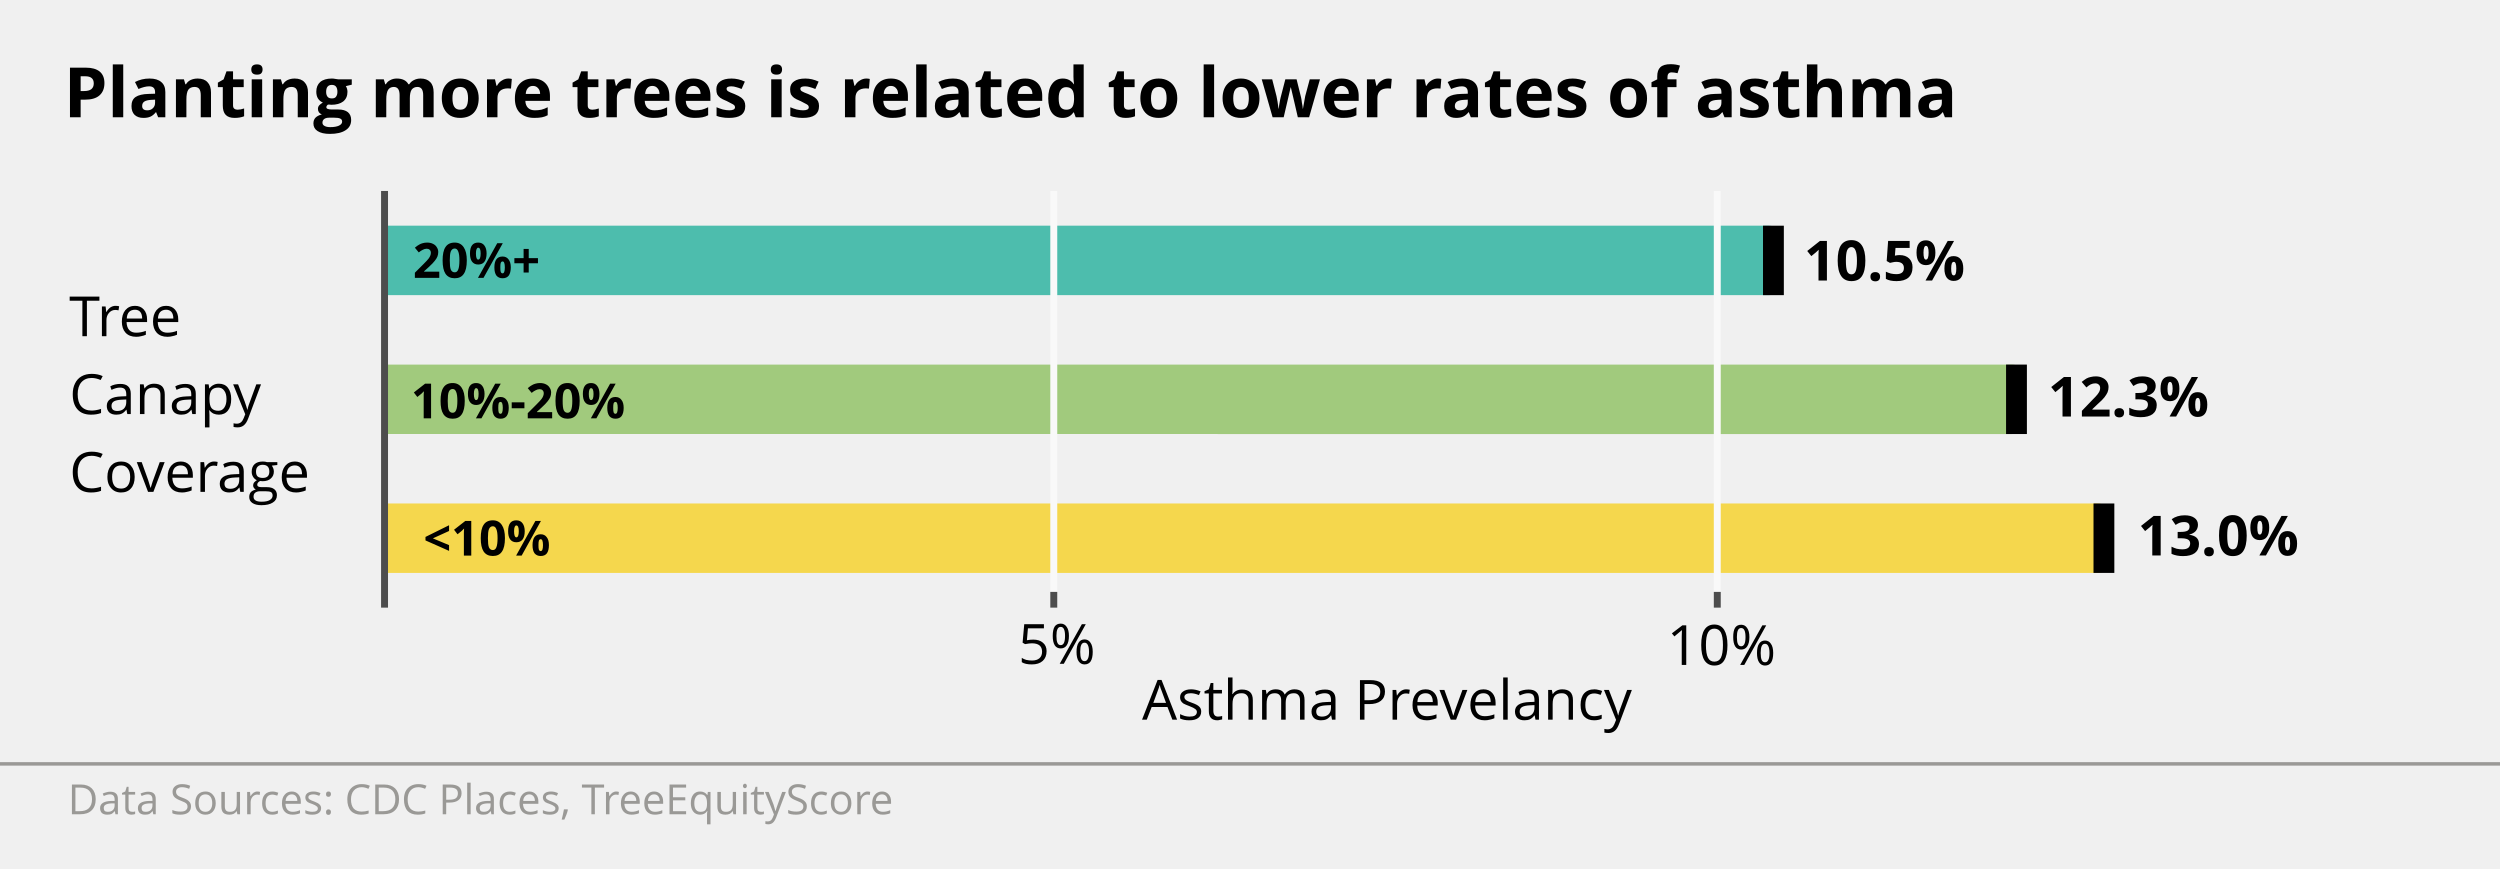
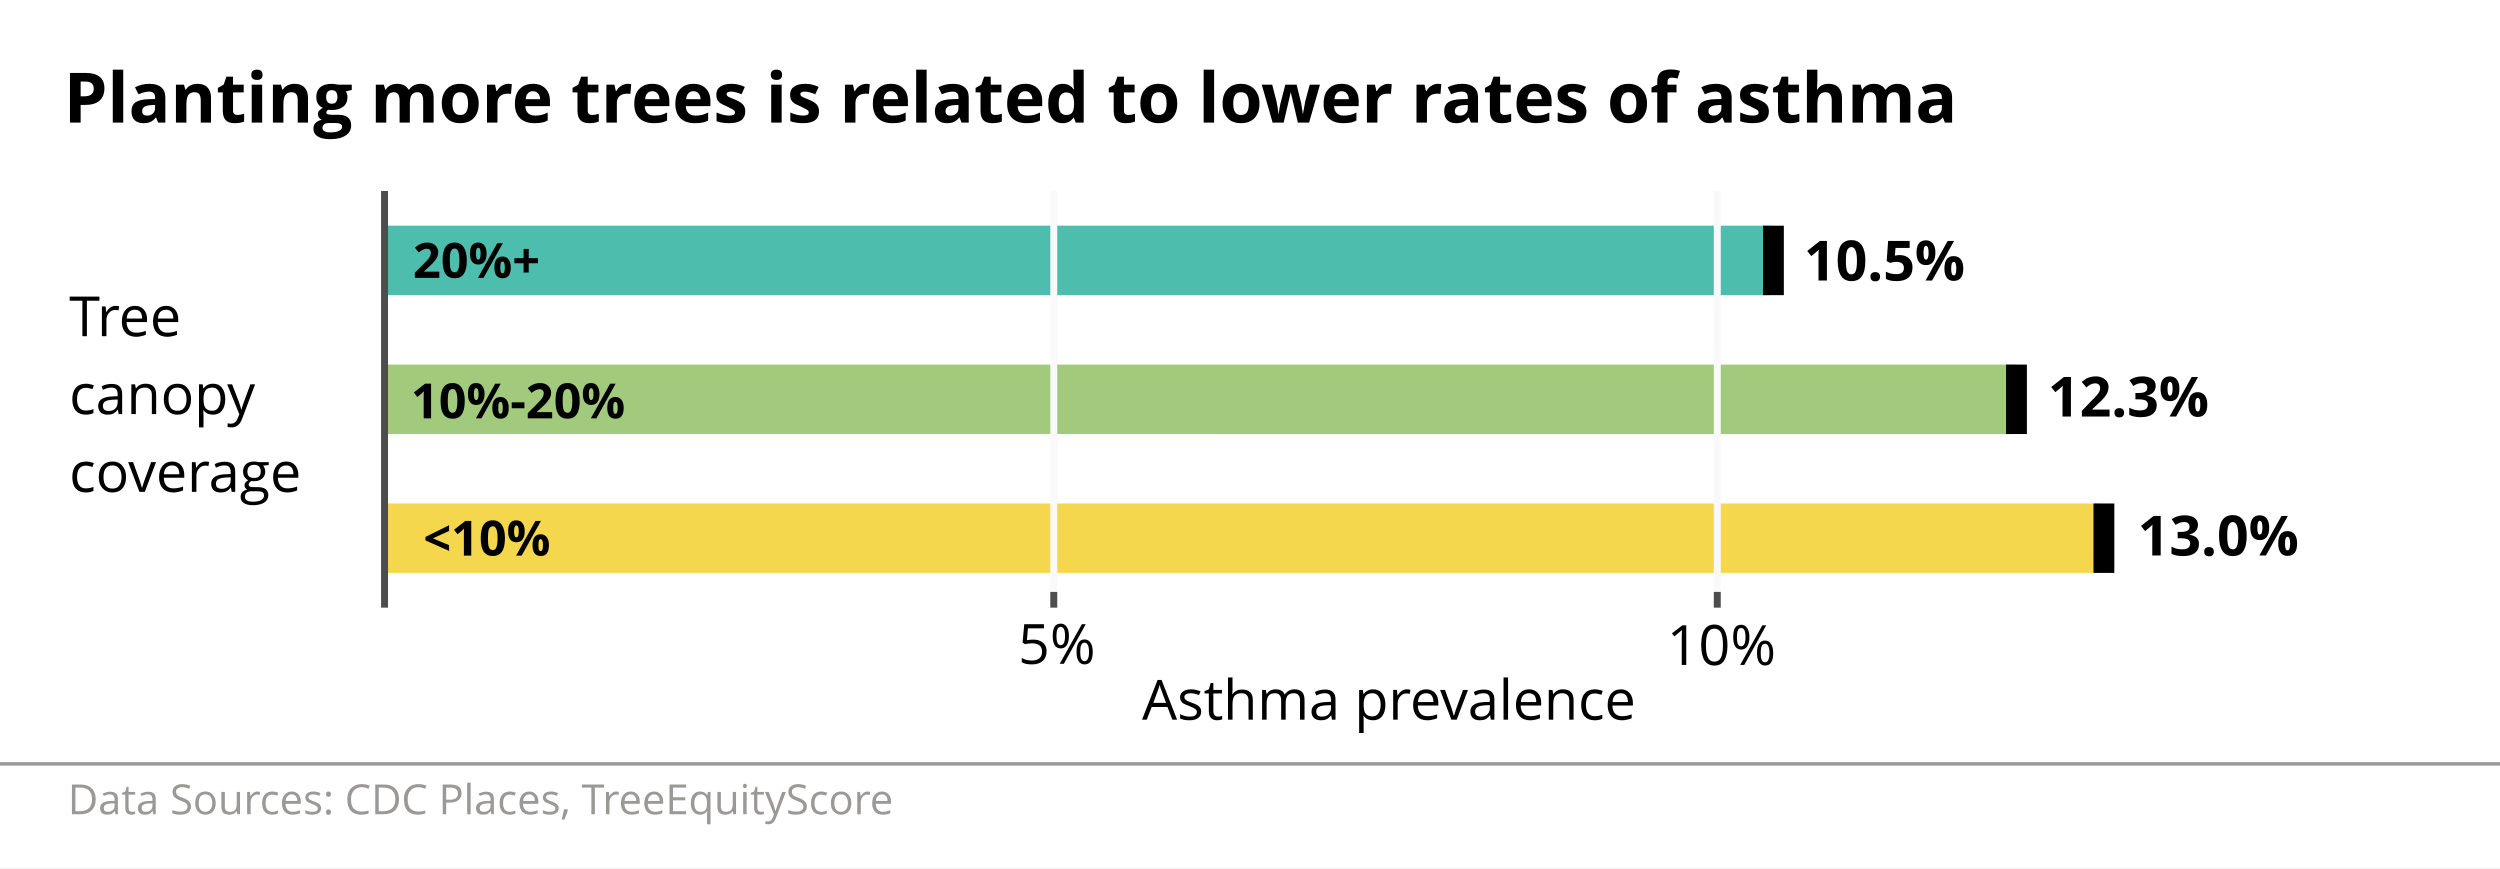
<svg xmlns="http://www.w3.org/2000/svg" width="720" height="250" viewBox="0 0 190.5 66.146" version="1.1" id="svg1" xml:space="preserve">
  <defs id="defs1" />
  <g id="layer1" style="display:inline">
+     <rect style="fill:#ffffff;fill-rule:evenodd;stroke-width:2;stroke-linecap:square" id="rect1" width="190.5" height="66.146" x="0" y="0" />
    <text xml:space="preserve" style="font-size:4.233px;line-height:1;font-family:Ubuntu;-inkscape-font-specification:Ubuntu;display:inline;fill:#000000;fill-opacity:1;stroke:none;stroke-width:0.265;stroke-linecap:square;stroke-miterlimit:10" x="77.58" y="50.583" id="text13-37-3-2-1-8">
      <tspan style="font-style:normal;font-variant:normal;font-weight:normal;font-stretch:normal;font-size:4.233px;line-height:1;font-family:'Open Sans';-inkscape-font-specification:'Open Sans, Normal';font-variant-ligatures:normal;font-variant-caps:normal;font-variant-numeric:normal;font-variant-east-asian:normal;fill:#000000;fill-opacity:1;stroke-width:0.265" x="77.58" y="50.583" id="tspan15-6-0-1-9-2">5%</tspan>
    </text>
    <text xml:space="preserve" style="font-size:4.233px;line-height:1;font-family:Ubuntu;-inkscape-font-specification:Ubuntu;display:inline;fill:#000000;fill-opacity:1;stroke:none;stroke-width:0.265;stroke-linecap:square;stroke-miterlimit:10" x="127.007" y="50.669" id="text13-37-3-2-1-4">
      <tspan style="font-style:normal;font-variant:normal;font-weight:normal;font-stretch:normal;font-size:4.233px;line-height:1;font-family:'Open Sans';-inkscape-font-specification:'Open Sans, Normal';font-variant-ligatures:normal;font-variant-caps:normal;font-variant-numeric:normal;font-variant-east-asian:normal;fill:#000000;fill-opacity:1;stroke-width:0.265" x="127.007" y="50.669" id="tspan15-6-0-1-9-6">10%</tspan>
    </text>
    <path stroke="#333333" stroke-width="0.172" stroke-linecap="butt" d="M 190.546,58.208 H 0.132" fill-rule="nonzero" id="path2-8-9-7" style="display:inline;fill:#9a9996;stroke:#9a9996;stroke-width:0.265;stroke-linecap:square;stroke-miterlimit:10;stroke-dasharray:none;fill-opacity:1;stroke-opacity:1" />
    <text xml:space="preserve" style="font-size:3.175px;line-height:1;font-family:Ubuntu;-inkscape-font-specification:Ubuntu;display:inline;fill:#666666;stroke:none;stroke-width:0.265;stroke-linecap:square;stroke-miterlimit:10" x="5.169" y="62.047" id="text13-1-9-2">
      <tspan style="font-style:normal;font-variant:normal;font-weight:normal;font-stretch:normal;font-size:3.175px;line-height:1;font-family:'Open Sans';-inkscape-font-specification:'Open Sans, Normal';font-variant-ligatures:normal;font-variant-caps:normal;font-variant-numeric:normal;font-variant-east-asian:normal;fill:#9a9996;stroke-width:0.265" x="5.169" y="62.047" id="tspan14-2-7-6">Data Sources: CDC Places, TreeEquityScore</tspan>
-     </text>
-     <text xml:space="preserve" style="font-size:5.292px;line-height:1;font-family:Ubuntu;-inkscape-font-specification:Ubuntu;display:inline;fill:#000000;fill-opacity:1;stroke:none;stroke-width:0.265;stroke-linecap:square;stroke-miterlimit:10" x="4.864" y="8.936" id="text13-1-1-1">
-       <tspan style="font-style:normal;font-variant:normal;font-weight:bold;font-stretch:normal;font-size:5.292px;line-height:1;font-family:'Open Sans';-inkscape-font-specification:'Open Sans, Bold';font-variant-ligatures:normal;font-variant-caps:normal;font-variant-numeric:normal;font-variant-east-asian:normal;fill:#000000;fill-opacity:1;stroke-width:0.265" x="4.864" y="8.936" id="tspan14-2-1-9">Planting more trees is related to lower rates of asthma</tspan>
    </text>
    <path stroke="#000000" stroke-width="0.832" stroke-linecap="butt" stroke-opacity="0" clip-path="url(#id_0)" d="M 29.52,42.929 V 36.976 H 159.842 c 0.481,0 0.872,0.355 0.872,0.794 v 4.366 c 0,0.438 -0.39,0.794 -0.872,0.794 z" fill-rule="nonzero" id="path7-2" style="display:inline;fill:none;stroke-miterlimit:10" />
    <path fill="#4f81bd" clip-path="url(#id_0)" d="M 29.52,43.656 V 38.365 H 159.842 c 0.481,0 0.872,0.316 0.872,0.706 v 3.881 c 0,0.39 -0.39,0.706 -0.872,0.706 z" fill-rule="nonzero" id="path8-9" style="display:inline;fill:#f5d74d;fill-opacity:1;stroke:none;stroke-width:0.392;stroke-linecap:square;stroke-miterlimit:10" />
    <path stroke="#000000" stroke-width="0.832" stroke-linecap="butt" stroke-opacity="0" clip-path="url(#id_0)" d="M 29.52,33.404 V 27.451 H 153.304 c 0.481,0 0.872,0.355 0.872,0.794 v 4.366 c 0,0.438 -0.39,0.794 -0.872,0.794 z" fill-rule="nonzero" id="path9-1" style="display:inline;fill:none;stroke-miterlimit:10" />
    <path fill="#4f81bd" clip-path="url(#id_0)" d="M 29.52,33.073 V 27.781 H 153.304 c 0.481,0 0.872,0.316 0.872,0.706 v 3.881 c 0,0.39 -0.39,0.706 -0.872,0.706 z" fill-rule="nonzero" id="path10-2" style="display:inline;fill:#a1ca7d;fill-opacity:1;stroke:none;stroke-width:0.392;stroke-linecap:square;stroke-miterlimit:10" />
    <path stroke="#000000" stroke-width="0.832" stroke-linecap="butt" stroke-opacity="0" clip-path="url(#id_0)" d="M 29.52,24.276 V 18.322 H 134.998 c 0.481,0 0.872,0.355 0.872,0.794 v 4.366 c 0,0.438 -0.39,0.794 -0.872,0.794 z" fill-rule="nonzero" id="path11-7" style="display:inline;fill:none;stroke-miterlimit:10" />
    <path fill="#4f81bd" clip-path="url(#id_0)" d="M 29.302,22.49 V 17.198 H 134.78 c 0.481,0 0.872,0.316 0.872,0.706 v 3.881 c 0,0.39 -0.39,0.706 -0.872,0.706 z" fill-rule="nonzero" id="path12-0" style="display:inline;fill:#4dbdad;fill-opacity:1;stroke:none;stroke-width:0.392;stroke-linecap:square;stroke-miterlimit:10" />
    <path style="display:inline;fill:#000000;stroke:#000000;stroke-width:1.587;stroke-linecap:butt;stroke-linejoin:miter;stroke-miterlimit:10;stroke-dasharray:none;stroke-opacity:1" d="M 135.135,22.49 V 17.198" id="path13-9" />
    <path style="display:inline;fill:#000000;stroke:#000000;stroke-width:1.587;stroke-linecap:butt;stroke-linejoin:miter;stroke-miterlimit:10;stroke-dasharray:none;stroke-opacity:1" d="M 153.656,33.073 V 27.781" id="path13-9-3" />
    <path style="display:inline;fill:#000000;stroke:#000000;stroke-width:1.587;stroke-linecap:butt;stroke-linejoin:miter;stroke-miterlimit:10;stroke-dasharray:none;stroke-opacity:1" d="M 160.319,43.656 V 38.365" id="path13-9-2" />
    <path stroke="#cccccc" stroke-width="0.416" stroke-linecap="butt" d="M 80.298,14.552 V 46.302" fill-rule="nonzero" id="path3-0" style="display:inline;fill:#666666;stroke:#f9f9f9;stroke-width:0.529;stroke-miterlimit:10;stroke-dasharray:none" />
    <path stroke="#cccccc" stroke-width="0.416" stroke-linecap="butt" d="M 130.857,14.552 V 46.302" fill-rule="nonzero" id="path4-6" style="display:inline;fill:#666666;stroke:#f9f9f9;stroke-width:0.529;stroke-miterlimit:10;stroke-dasharray:none" />
    <path stroke="#333333" stroke-width="0.416" stroke-linecap="butt" d="m 80.298,45.367 v 0.671" fill-rule="nonzero" id="path2-3-6" style="display:inline;fill:none;stroke:#4d4d4d;stroke-width:0.529;stroke-linecap:square;stroke-miterlimit:10;stroke-dasharray:none" />
    <path stroke="#333333" stroke-width="0.416" stroke-linecap="butt" d="m 130.857,45.367 v 0.671" fill-rule="nonzero" id="path2-3-3-1" style="display:inline;fill:none;stroke:#4d4d4d;stroke-width:0.529;stroke-linecap:square;stroke-miterlimit:10;stroke-dasharray:none" />
    <path stroke="#333333" stroke-width="0.416" stroke-linecap="butt" d="M 29.302,14.552 V 46.302" fill-rule="nonzero" id="path2-87" style="display:inline;fill:none;stroke:#4d4d4d;stroke-width:0.529;stroke-miterlimit:10;stroke-dasharray:none" />
    <text xml:space="preserve" style="font-size:4.233px;line-height:1.2;font-family:sans-serif;-inkscape-font-specification:'sans-serif, Normal';stroke-width:0.265" x="137.461" y="21.375" id="text4">
      <tspan id="tspan4" style="font-style:normal;font-variant:normal;font-weight:bold;font-stretch:normal;font-size:4.233px;font-family:'Open Sans';-inkscape-font-specification:'Open Sans, Bold';font-variant-ligatures:normal;font-variant-caps:normal;font-variant-numeric:normal;font-variant-east-asian:normal;stroke-width:0.265" x="137.461" y="21.375">10.5%</tspan>
    </text>
    <text xml:space="preserve" style="font-size:4.233px;line-height:1.2;font-family:sans-serif;-inkscape-font-specification:'sans-serif, Normal';display:inline;stroke-width:0.265" x="156.056" y="31.744" id="text4-9">
      <tspan id="tspan4-1" style="font-style:normal;font-variant:normal;font-weight:bold;font-stretch:normal;font-size:4.233px;font-family:'Open Sans';-inkscape-font-specification:'Open Sans, Bold';font-variant-ligatures:normal;font-variant-caps:normal;font-variant-numeric:normal;font-variant-east-asian:normal;stroke-width:0.265" x="156.056" y="31.744">12.3%</tspan>
    </text>
    <text xml:space="preserve" style="font-size:4.233px;line-height:1.2;font-family:sans-serif;-inkscape-font-specification:'sans-serif, Normal';display:inline;stroke-width:0.265" x="162.896" y="42.329" id="text4-1">
      <tspan id="tspan4-5" style="font-style:normal;font-variant:normal;font-weight:bold;font-stretch:normal;font-size:4.233px;font-family:'Open Sans';-inkscape-font-specification:'Open Sans, Bold';font-variant-ligatures:normal;font-variant-caps:normal;font-variant-numeric:normal;font-variant-east-asian:normal;stroke-width:0.265" x="162.896" y="42.329">13.0%</tspan>
    </text>
    <text xml:space="preserve" style="font-size:4.233px;line-height:1.2;font-family:sans-serif;-inkscape-font-specification:'sans-serif, Normal';display:inline;stroke-width:0.265" x="87.025" y="54.841" id="text4-1-7">
-       <tspan id="tspan4-5-3" style="font-style:normal;font-variant:normal;font-weight:normal;font-stretch:normal;font-size:4.233px;font-family:'Open Sans';-inkscape-font-specification:'Open Sans';font-variant-ligatures:normal;font-variant-caps:normal;font-variant-numeric:normal;font-variant-east-asian:normal;stroke-width:0.265" x="87.025" y="54.841">Asthma Prevelancy</tspan>
+       <tspan id="tspan4-5-3" style="font-style:normal;font-variant:normal;font-weight:normal;font-stretch:normal;font-size:4.233px;font-family:'Open Sans';-inkscape-font-specification:'Open Sans';font-variant-ligatures:normal;font-variant-caps:normal;font-variant-numeric:normal;font-variant-east-asian:normal;stroke-width:0.265" x="87.025" y="54.841">Asthma prevalence</tspan>
    </text>
    <text xml:space="preserve" style="font-size:4.233px;line-height:1.4;font-family:sans-serif;-inkscape-font-specification:'sans-serif, Normal';display:inline;stroke-width:0.265" x="5.279" y="25.619" id="text4-1-7-3">
      <tspan id="tspan4-5-3-9" style="font-style:normal;font-variant:normal;font-weight:normal;font-stretch:normal;font-size:4.233px;line-height:1.4;font-family:'Open Sans';-inkscape-font-specification:'Open Sans';font-variant-ligatures:normal;font-variant-caps:normal;font-variant-numeric:normal;font-variant-east-asian:normal;stroke-width:0.265" x="5.279" y="25.619">Tree</tspan>
-       <tspan style="font-style:normal;font-variant:normal;font-weight:normal;font-stretch:normal;font-size:4.233px;line-height:1.4;font-family:'Open Sans';-inkscape-font-specification:'Open Sans';font-variant-ligatures:normal;font-variant-caps:normal;font-variant-numeric:normal;font-variant-east-asian:normal;stroke-width:0.265" x="5.279" y="31.551" id="tspan3">Canapy</tspan>
-       <tspan style="font-style:normal;font-variant:normal;font-weight:normal;font-stretch:normal;font-size:4.233px;line-height:1.4;font-family:'Open Sans';-inkscape-font-specification:'Open Sans';font-variant-ligatures:normal;font-variant-caps:normal;font-variant-numeric:normal;font-variant-east-asian:normal;stroke-width:0.265" x="5.279" y="37.483" id="tspan5">Coverage</tspan>
+       <tspan style="font-style:normal;font-variant:normal;font-weight:normal;font-stretch:normal;font-size:4.233px;line-height:1.4;font-family:'Open Sans';-inkscape-font-specification:'Open Sans';font-variant-ligatures:normal;font-variant-caps:normal;font-variant-numeric:normal;font-variant-east-asian:normal;stroke-width:0.265" x="5.279" y="31.551" id="tspan3">canopy</tspan>
+       <tspan style="font-style:normal;font-variant:normal;font-weight:normal;font-stretch:normal;font-size:4.233px;line-height:1.4;font-family:'Open Sans';-inkscape-font-specification:'Open Sans';font-variant-ligatures:normal;font-variant-caps:normal;font-variant-numeric:normal;font-variant-east-asian:normal;stroke-width:0.265" x="5.279" y="37.483" id="tspan5">coverage</tspan>
    </text>
    <text xml:space="preserve" style="font-size:3.704px;line-height:1;font-family:Ubuntu;-inkscape-font-specification:Ubuntu;display:inline;fill:#000000;fill-opacity:1;stroke:none;stroke-width:0.265;stroke-linecap:square;stroke-miterlimit:10" x="31.474" y="21.169" id="text13-37-3">
      <tspan style="font-style:normal;font-variant:normal;font-weight:bold;font-stretch:normal;font-size:3.704px;line-height:1;font-family:'Open Sans';-inkscape-font-specification:'Open Sans, Normal';font-variant-ligatures:normal;font-variant-caps:normal;font-variant-numeric:normal;font-variant-east-asian:normal;fill:#000000;fill-opacity:1;stroke-width:0.265" x="31.474" y="21.169" id="tspan15-6-0">20%+</tspan>
    </text>
    <text xml:space="preserve" style="font-size:3.704px;line-height:1;font-family:Ubuntu;-inkscape-font-specification:Ubuntu;display:inline;fill:#000000;fill-opacity:1;stroke:none;stroke-width:0.265;stroke-linecap:square;stroke-miterlimit:10" x="31.315" y="31.873" id="text13-37-3-2">
      <tspan style="font-style:normal;font-variant:normal;font-weight:bold;font-stretch:normal;font-size:3.704px;line-height:1;font-family:'Open Sans';-inkscape-font-specification:'Open Sans, Normal';font-variant-ligatures:normal;font-variant-caps:normal;font-variant-numeric:normal;font-variant-east-asian:normal;fill:#000000;fill-opacity:1;stroke-width:0.265" x="31.315" y="31.873" id="tspan15-6-0-1">10%-20%</tspan>
    </text>
    <text xml:space="preserve" style="font-size:3.704px;line-height:1;font-family:Ubuntu;-inkscape-font-specification:Ubuntu;display:inline;fill:#000000;fill-opacity:1;stroke:none;stroke-width:0.265;stroke-linecap:square;stroke-miterlimit:10" x="32.266" y="42.335" id="text13-37-3-2-1">
      <tspan style="font-style:normal;font-variant:normal;font-weight:bold;font-stretch:normal;font-size:3.704px;line-height:1;font-family:'Open Sans';-inkscape-font-specification:'Open Sans, Normal';font-variant-ligatures:normal;font-variant-caps:normal;font-variant-numeric:normal;font-variant-east-asian:normal;fill:#000000;fill-opacity:1;stroke-width:0.265" x="32.266" y="42.335" id="tspan15-6-0-1-9">&lt;10%</tspan>
    </text>
+     <text xml:space="preserve" style="font-size:5.292px;line-height:1.2;font-family:'Open Sans';-inkscape-font-specification:'Open Sans, Normal';stroke-width:0.265" x="4.864" y="9.341" id="text1">
+       <tspan id="tspan1-8" style="font-style:normal;font-variant:normal;font-weight:bold;font-stretch:normal;font-size:5.292px;font-family:'Open Sans';-inkscape-font-specification:'Open Sans Bold';stroke-width:0.265" x="4.864" y="9.341">Planting more trees is related to lower rates of asthma</tspan>
+     </text>
  </g>
</svg>
